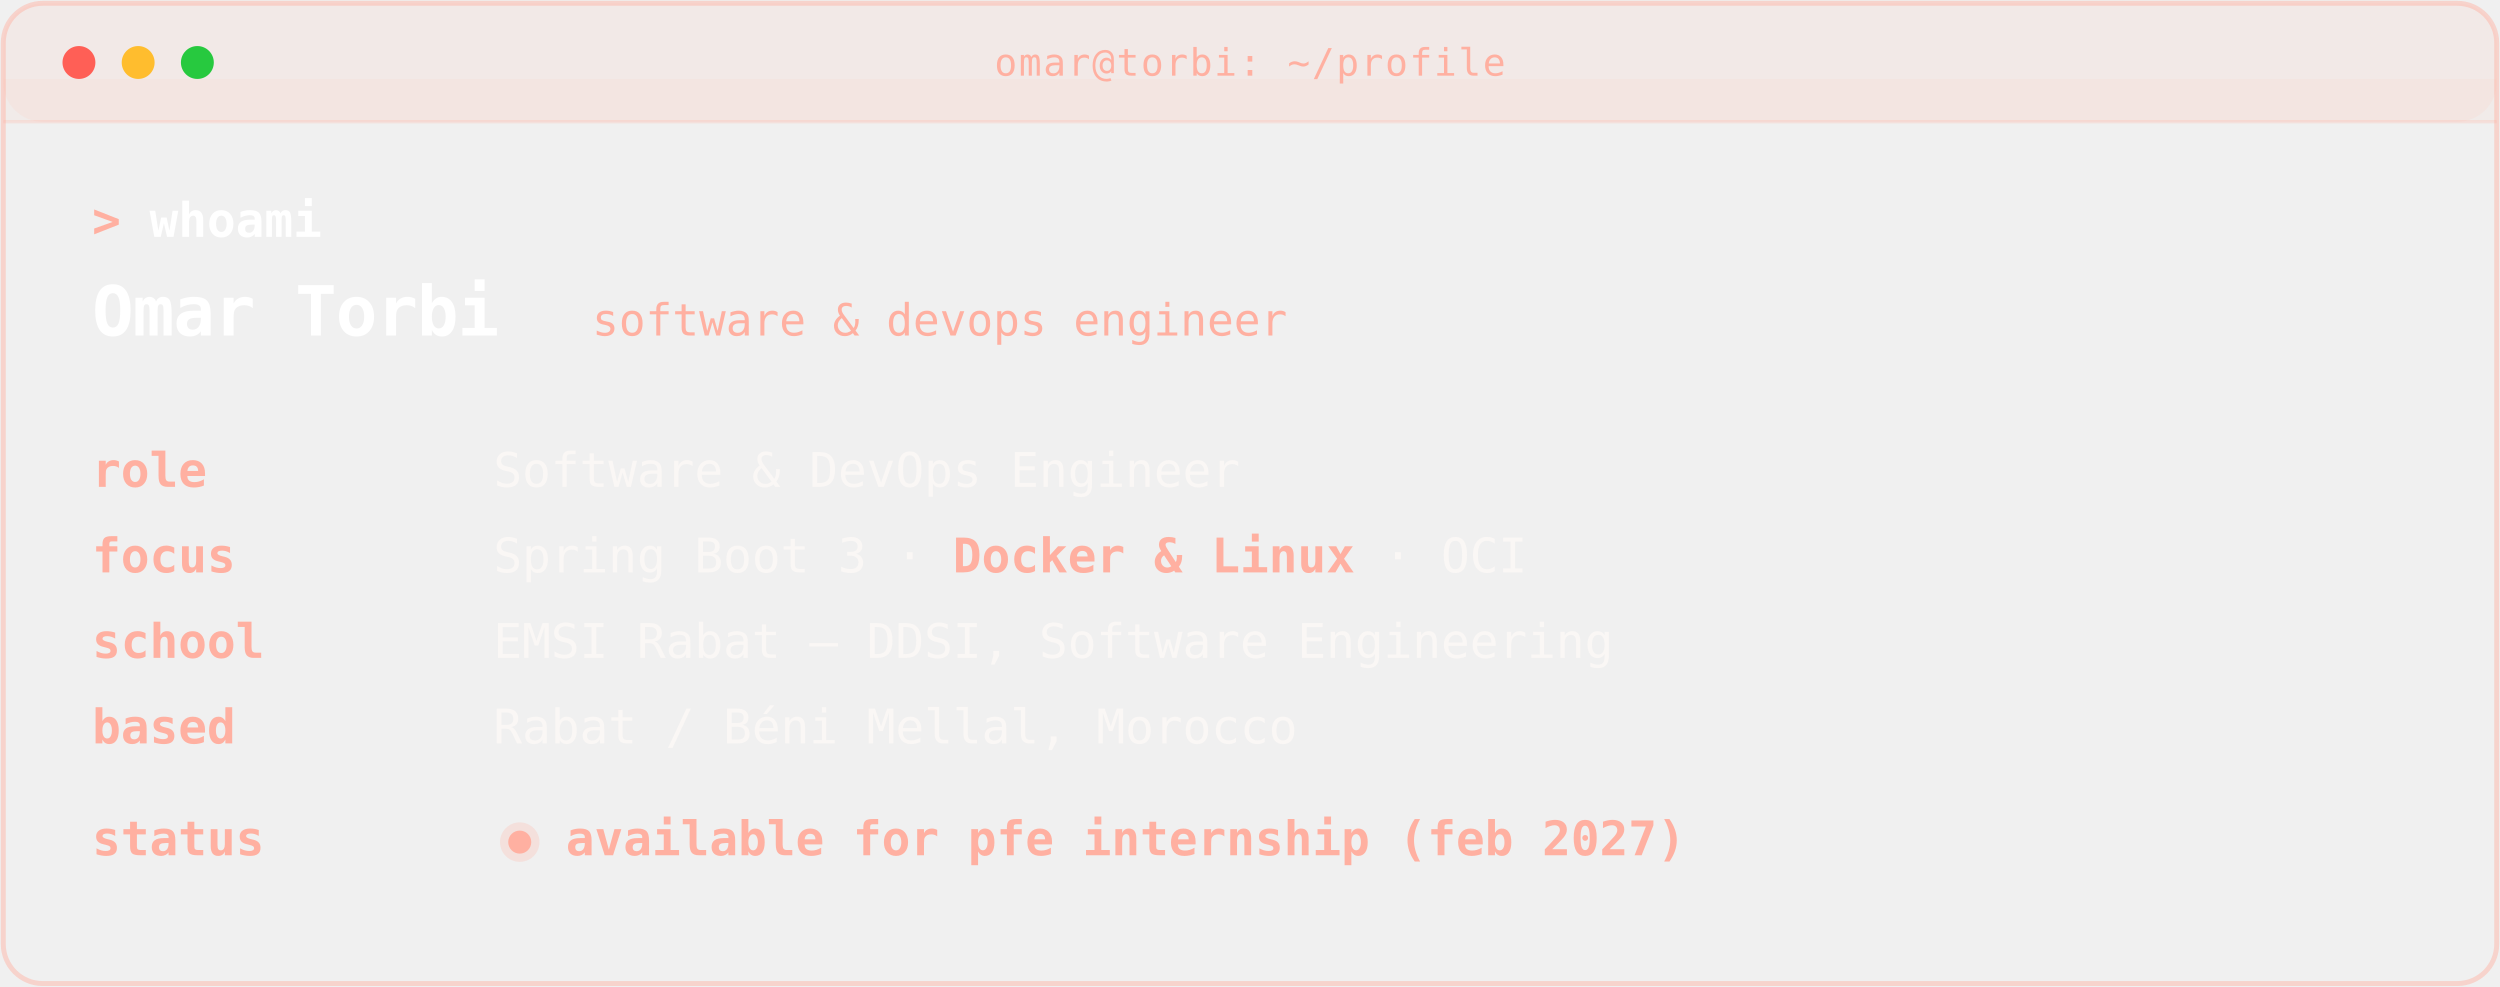
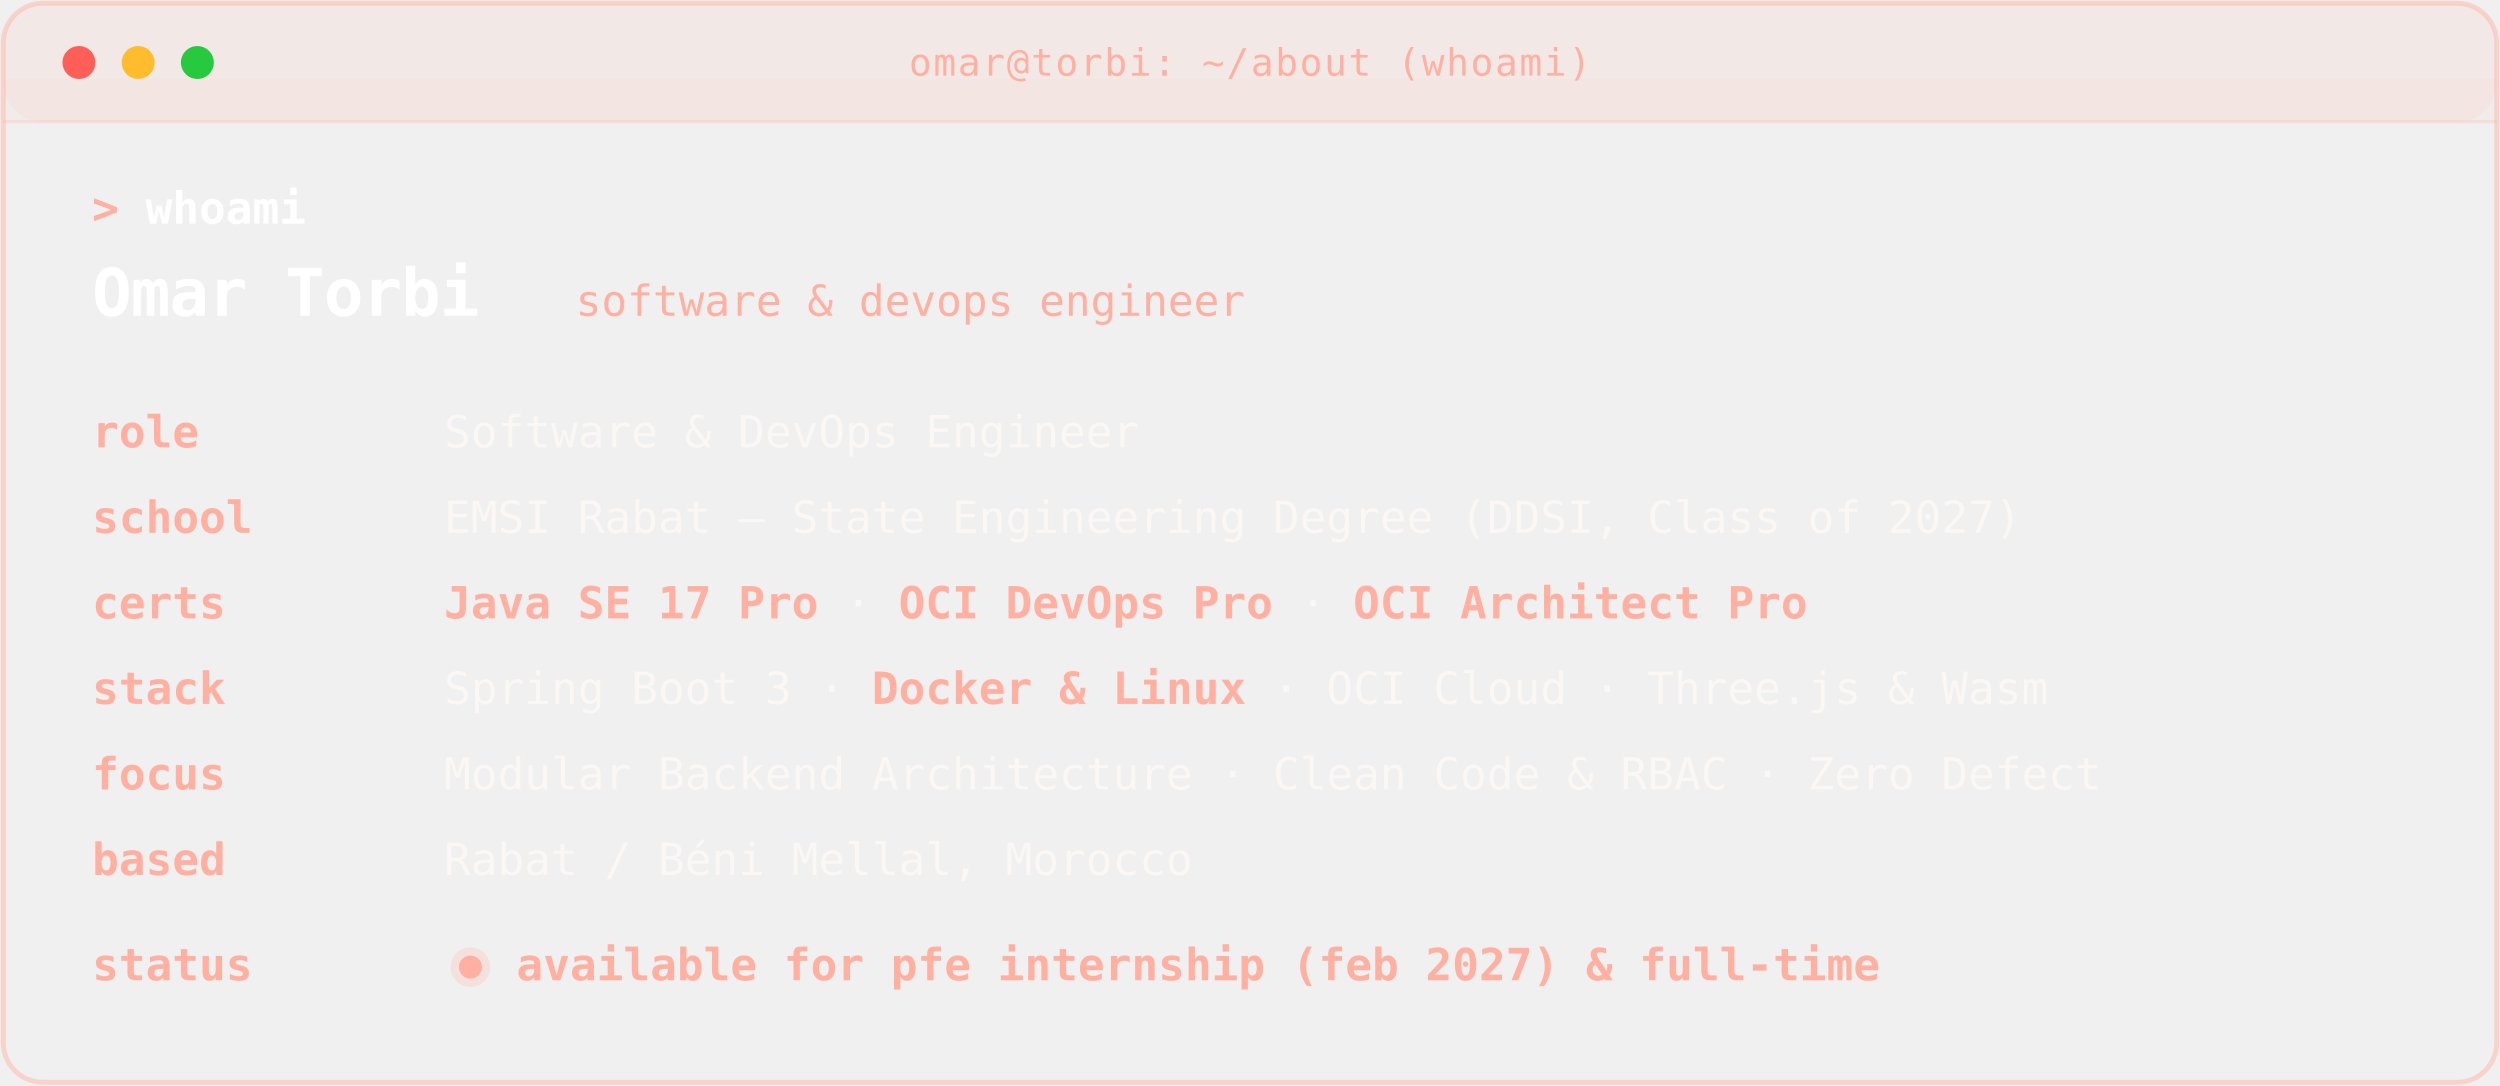
- <svg xmlns="http://www.w3.org/2000/svg" viewBox="0 0 760 300" font-family="SFMono-Regular, Menlo, Monaco, Consolas, monospace">
+ <svg xmlns="http://www.w3.org/2000/svg" viewBox="0 0 760 330" font-family="SFMono-Regular, Menlo, Monaco, Consolas, monospace">
  <defs>
    <linearGradient id="accentLineDark" x1="0%" y1="0%" x2="100%" y2="0%">
      <stop offset="0%" stop-color="#FFB0A1" stop-opacity="0.9" />
      <stop offset="50%" stop-color="#FFA090" stop-opacity="0.6" />
      <stop offset="100%" stop-color="#FFB0A1" stop-opacity="0.15" />
    </linearGradient>
  </defs>
-   <rect x="1" y="1" width="758" height="298" rx="12" fill="none" stroke="#FFB0A1" stroke-width="1.5" stroke-opacity="0.45" />
+   <rect x="1" y="1" width="758" height="328" rx="12" fill="none" stroke="#FFB0A1" stroke-width="1.5" stroke-opacity="0.45" />
  <rect x="1" y="1" width="758" height="36" rx="12" fill="rgba(255, 176, 161, 0.12)" />
  <rect x="1" y="24" width="758" height="13" fill="rgba(255, 176, 161, 0.08)" />
  <line x1="1" y1="37" x2="759" y2="37" stroke="#FFB0A1" stroke-width="1" stroke-opacity="0.25" />
  <circle cx="24" cy="19" r="5" fill="#ff5f56" />
  <circle cx="42" cy="19" r="5" fill="#ffbd2e" />
  <circle cx="60" cy="19" r="5" fill="#27c93f" />
-   <text x="380" y="23" text-anchor="middle" fill="#FFB0A1" font-size="11.5" letter-spacing="0.5">omar@torbi: ~/profile</text>
-   <g font-size="14.5">
-     <text x="28" y="72" fill="#FFB0A1" font-weight="700">&gt; <tspan fill="#FFFFFF" font-weight="600">whoami</tspan>
+   <text x="380" y="23" text-anchor="middle" fill="#FFB0A1" font-size="11.5" letter-spacing="0.5">omar@torbi: ~/about (whoami)</text>
+   <g font-size="13.5">
+     <text x="28" y="68" fill="#FFB0A1" font-weight="700">&gt; <tspan fill="#FFFFFF" font-weight="600">whoami</tspan>
    </text>
-     <text x="28" y="102" fill="#FFFFFF" font-size="21" font-weight="700" letter-spacing="-0.3">Omar Torbi</text>
-     <text x="180" y="102" fill="#FFB0A1" font-size="13.5" font-weight="500">software &amp; devops engineer</text>
-     <line x1="28" y1="120" x2="732" y2="120" stroke="url(#accentLineDark)" stroke-width="1" />
-     <text x="28" y="148" fill="#FFB0A1" font-weight="600">role</text>
-     <text x="150" y="148" fill="#FAF7F5" font-weight="500">Software &amp; DevOps Engineer</text>
-     <text x="28" y="174" fill="#FFB0A1" font-weight="600">focus</text>
-     <text x="150" y="174" fill="#FAF7F5" font-weight="500">Spring Boot 3 · <tspan fill="#FFB0A1" font-weight="600">Docker &amp; Linux</tspan> · OCI</text>
-     <text x="28" y="200" fill="#FFB0A1" font-weight="600">school</text>
-     <text x="150" y="200" fill="#FAF7F5" font-weight="500">EMSI Rabat — DDSI, Software Engineering</text>
-     <text x="28" y="226" fill="#FFB0A1" font-weight="600">based</text>
-     <text x="150" y="226" fill="#FAF7F5" font-weight="500">Rabat / Béni Mellal, Morocco</text>
-     <text x="28" y="260" fill="#FFB0A1" font-weight="600">status</text>
-     <circle cx="158" cy="256" r="6" fill="#FFB0A1" fill-opacity="0.25" />
-     <circle cx="158" cy="256" r="3.5" fill="#FFB0A1" />
-     <text x="172" y="260" fill="#FFB0A1" font-weight="600">available for pfe internship (feb 2027)</text>
+     <text x="28" y="96" fill="#FFFFFF" font-size="20" font-weight="700" letter-spacing="-0.3">Omar Torbi</text>
+     <text x="175" y="96" fill="#FFB0A1" font-size="13" font-weight="500">software &amp; devops engineer</text>
+     <line x1="28" y1="110" x2="732" y2="110" stroke="url(#accentLineDark)" stroke-width="1" />
+     <text x="28" y="136" fill="#FFB0A1" font-weight="600">role</text>
+     <text x="135" y="136" fill="#FAF7F5" font-weight="500">Software &amp; DevOps Engineer</text>
+     <text x="28" y="162" fill="#FFB0A1" font-weight="600">school</text>
+     <text x="135" y="162" fill="#FAF7F5" font-weight="500">EMSI Rabat — State Engineering Degree (DDSI, Class of 2027)</text>
+     <text x="28" y="188" fill="#FFB0A1" font-weight="600">certs</text>
+     <text x="135" y="188" fill="#FAF7F5" font-weight="500">
+       <tspan fill="#FFB0A1" font-weight="600">Java SE 17 Pro</tspan> · <tspan fill="#FFB0A1" font-weight="600">OCI DevOps Pro</tspan> · <tspan fill="#FFB0A1" font-weight="600">OCI Architect Pro</tspan>
+     </text>
+     <text x="28" y="214" fill="#FFB0A1" font-weight="600">stack</text>
+     <text x="135" y="214" fill="#FAF7F5" font-weight="500">Spring Boot 3 · <tspan fill="#FFB0A1" font-weight="600">Docker &amp; Linux</tspan> · OCI Cloud · Three.js &amp; Wasm</text>
+     <text x="28" y="240" fill="#FFB0A1" font-weight="600">focus</text>
+     <text x="135" y="240" fill="#FAF7F5" font-weight="500">Modular Backend Architecture · Clean Code &amp; RBAC · Zero Defect</text>
+     <text x="28" y="266" fill="#FFB0A1" font-weight="600">based</text>
+     <text x="135" y="266" fill="#FAF7F5" font-weight="500">Rabat / Béni Mellal, Morocco</text>
+     <text x="28" y="298" fill="#FFB0A1" font-weight="600">status</text>
+     <circle cx="143" cy="294" r="6" fill="#FFB0A1" fill-opacity="0.25" />
+     <circle cx="143" cy="294" r="3.5" fill="#FFB0A1" />
+     <text x="157" y="298" fill="#FFB0A1" font-weight="600">available for pfe internship (feb 2027) &amp; full-time</text>
  </g>
</svg>
